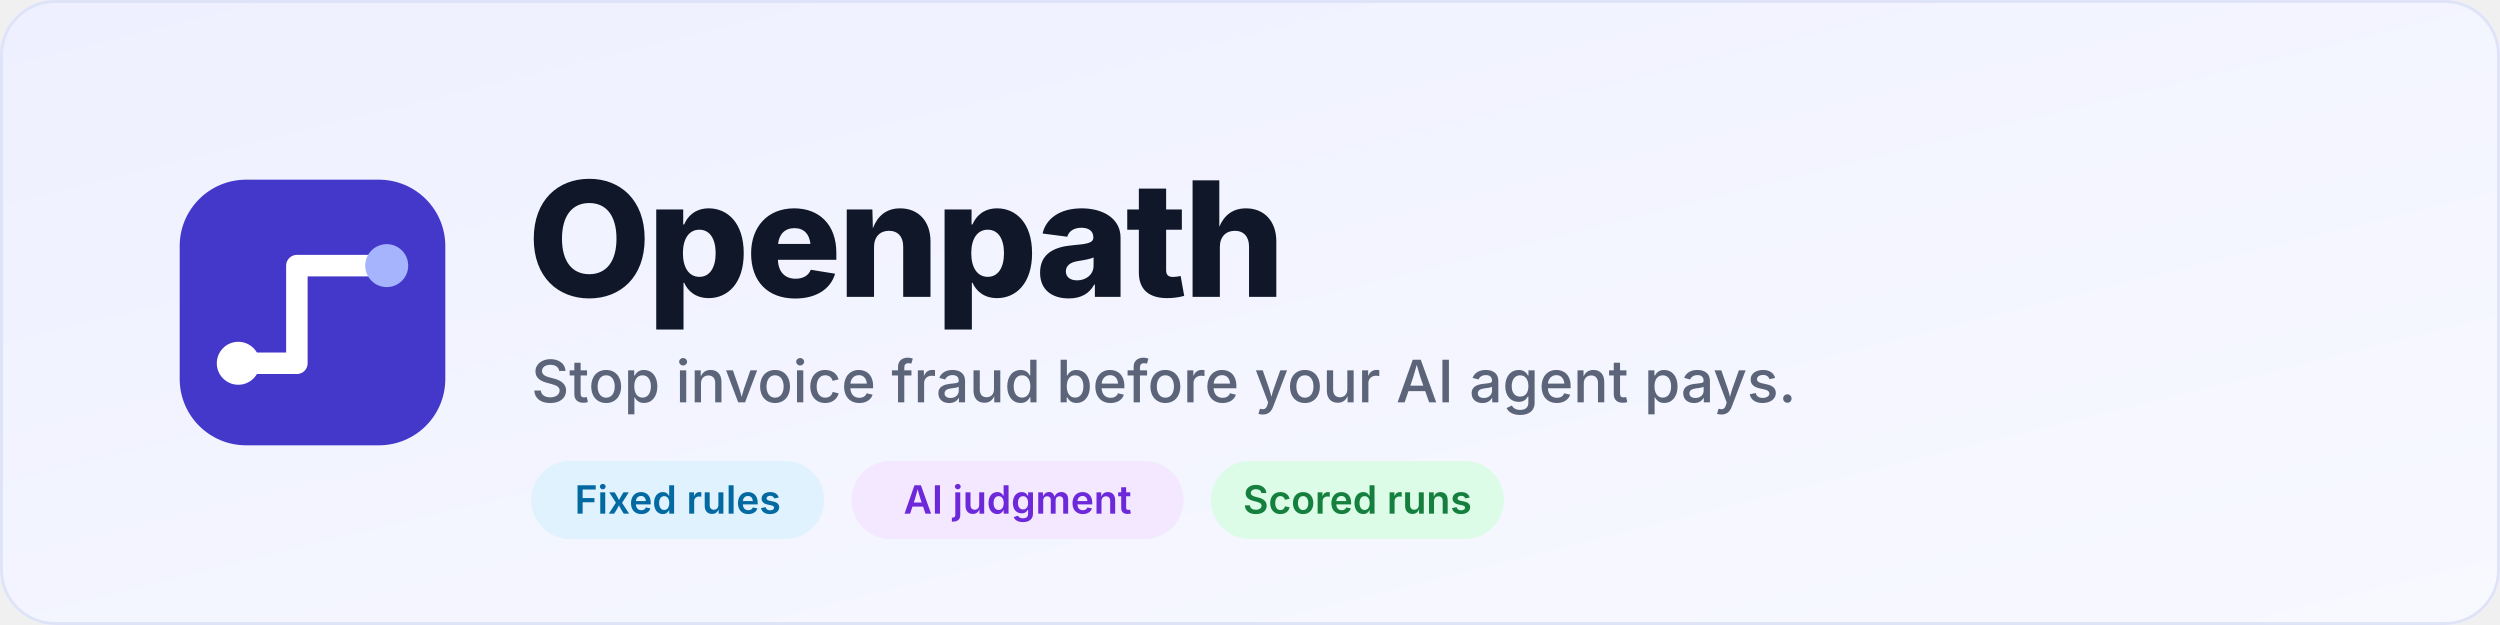
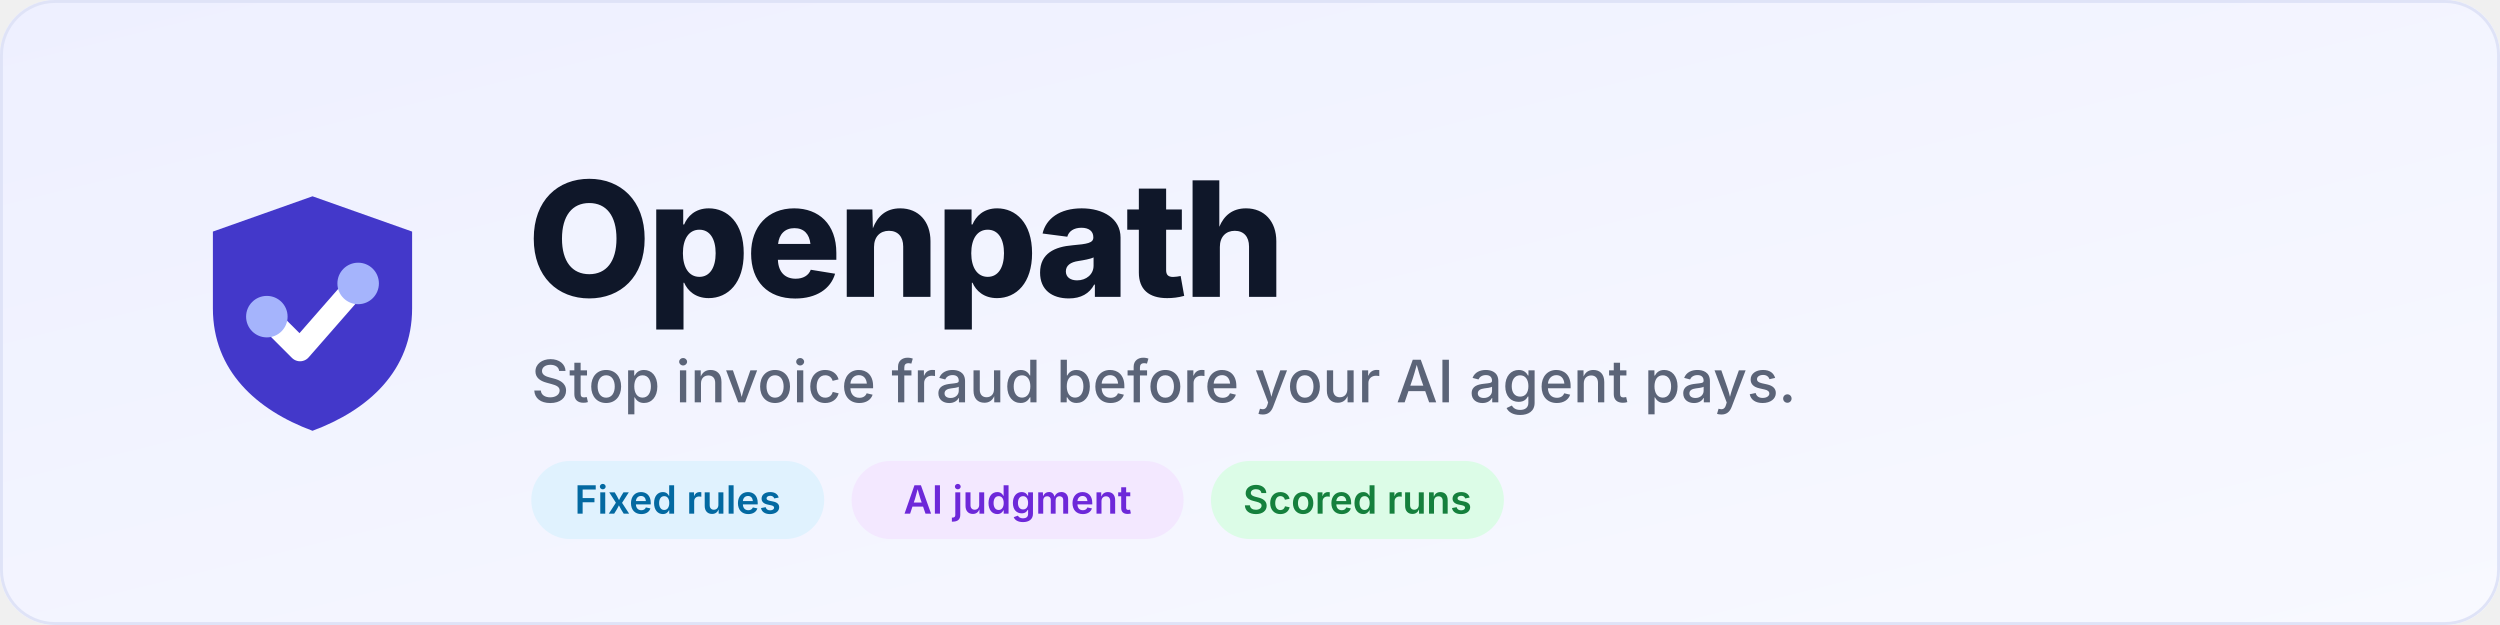
<svg xmlns="http://www.w3.org/2000/svg" width="1280" height="320" viewBox="0 0 1280 320" role="img" aria-label="Openpath">
  <defs>
    <linearGradient id="bg" x1="0" y1="0" x2="1" y2="1">
      <stop offset="0" stop-color="#eef0ff" />
      <stop offset="1" stop-color="#f8f9ff" />
    </linearGradient>
  </defs>
  <rect width="1280" height="320" rx="28" fill="url(#bg)" />
  <rect x="0.75" y="0.75" width="1278.5" height="318.5" rx="27.5" fill="none" stroke="#dfe3f7" stroke-width="1.5" />
-   <g transform="translate(92 92)">
-     <rect width="136" height="136" rx="34" fill="#4338ca" />
-     <path d="M30 94 L60 94 L60 44 L106 44" fill="none" stroke="#fff" stroke-width="11" stroke-linecap="round" stroke-linejoin="round" />
-     <circle cx="30" cy="94" r="11" fill="#fff" />
-     <circle cx="106" cy="44" r="11" fill="#a5b4fc" />
+   <g transform="translate(92 92) scale(2.125)">
+     <path d="M32 4 L56 12.5 V31 C56 46 45.5 55.5 32 60.5 C18.5 55.5 8 46 8 31 V12.5 Z" fill="#4338ca" />
+     <path d="M21 33 L29 41 L43 25" fill="none" stroke="#ffffff" stroke-width="5.5" stroke-linecap="round" stroke-linejoin="round" />
+     <circle cx="21" cy="33" r="5" fill="#a5b4fc" />
+     <circle cx="43" cy="25" r="5" fill="#a5b4fc" />
  </g>
  <text x="270" y="152" font-family="Inter, -apple-system, Segoe UI, Roboto, sans-serif" font-size="82" font-weight="800" fill="#0f1729" letter-spacing="-2">Openpath</text>
  <text x="272" y="206" font-family="Inter, -apple-system, Segoe UI, Roboto, sans-serif" font-size="30" font-weight="500" fill="#5b6478">Stop invoice fraud before your AI agent pays.</text>
  <g font-family="Inter, -apple-system, Segoe UI, Roboto, sans-serif" font-size="20" font-weight="600">
    <rect x="272" y="236" width="150" height="40" rx="20" fill="#e0f2fe" />
    <text x="347" y="263" text-anchor="middle" fill="#0369a1">Fixed rules</text>
    <rect x="436" y="236" width="170" height="40" rx="20" fill="#f3e8ff" />
    <text x="521" y="263" text-anchor="middle" fill="#6d28d9">AI judgment</text>
    <rect x="620" y="236" width="150" height="40" rx="20" fill="#dcfce7" />
    <text x="695" y="263" text-anchor="middle" fill="#15803d">Scored runs</text>
  </g>
</svg>
